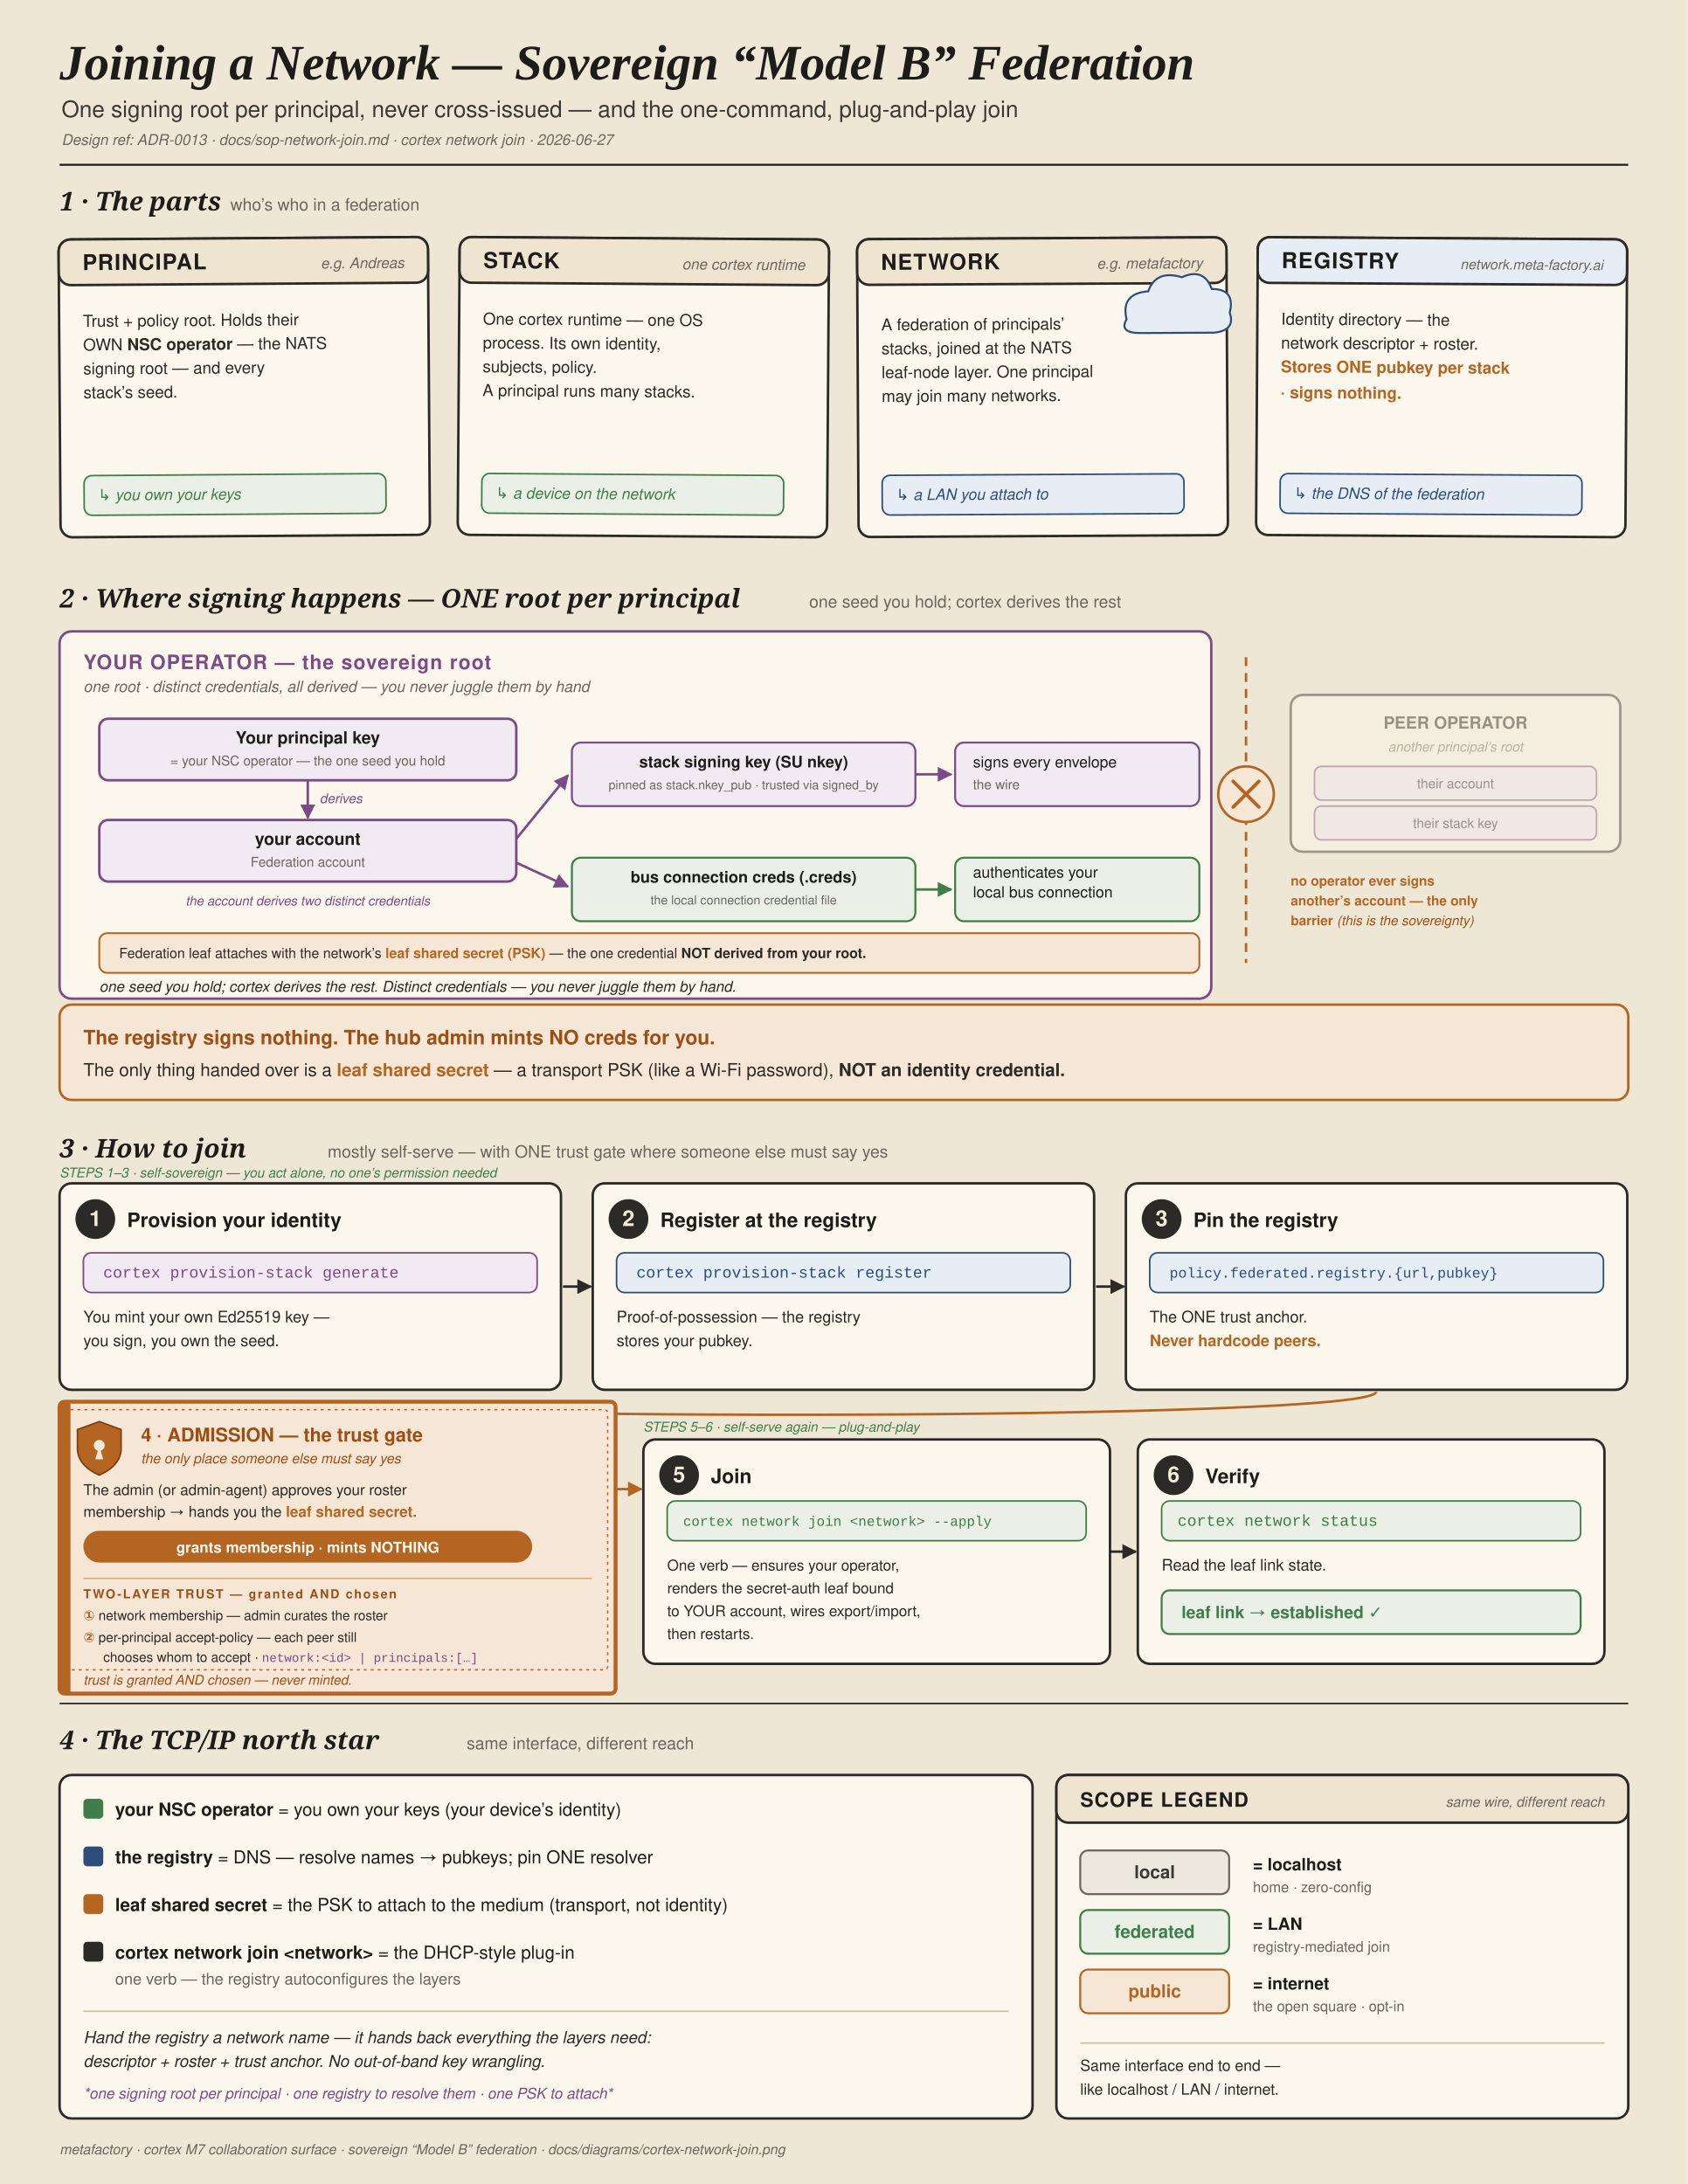
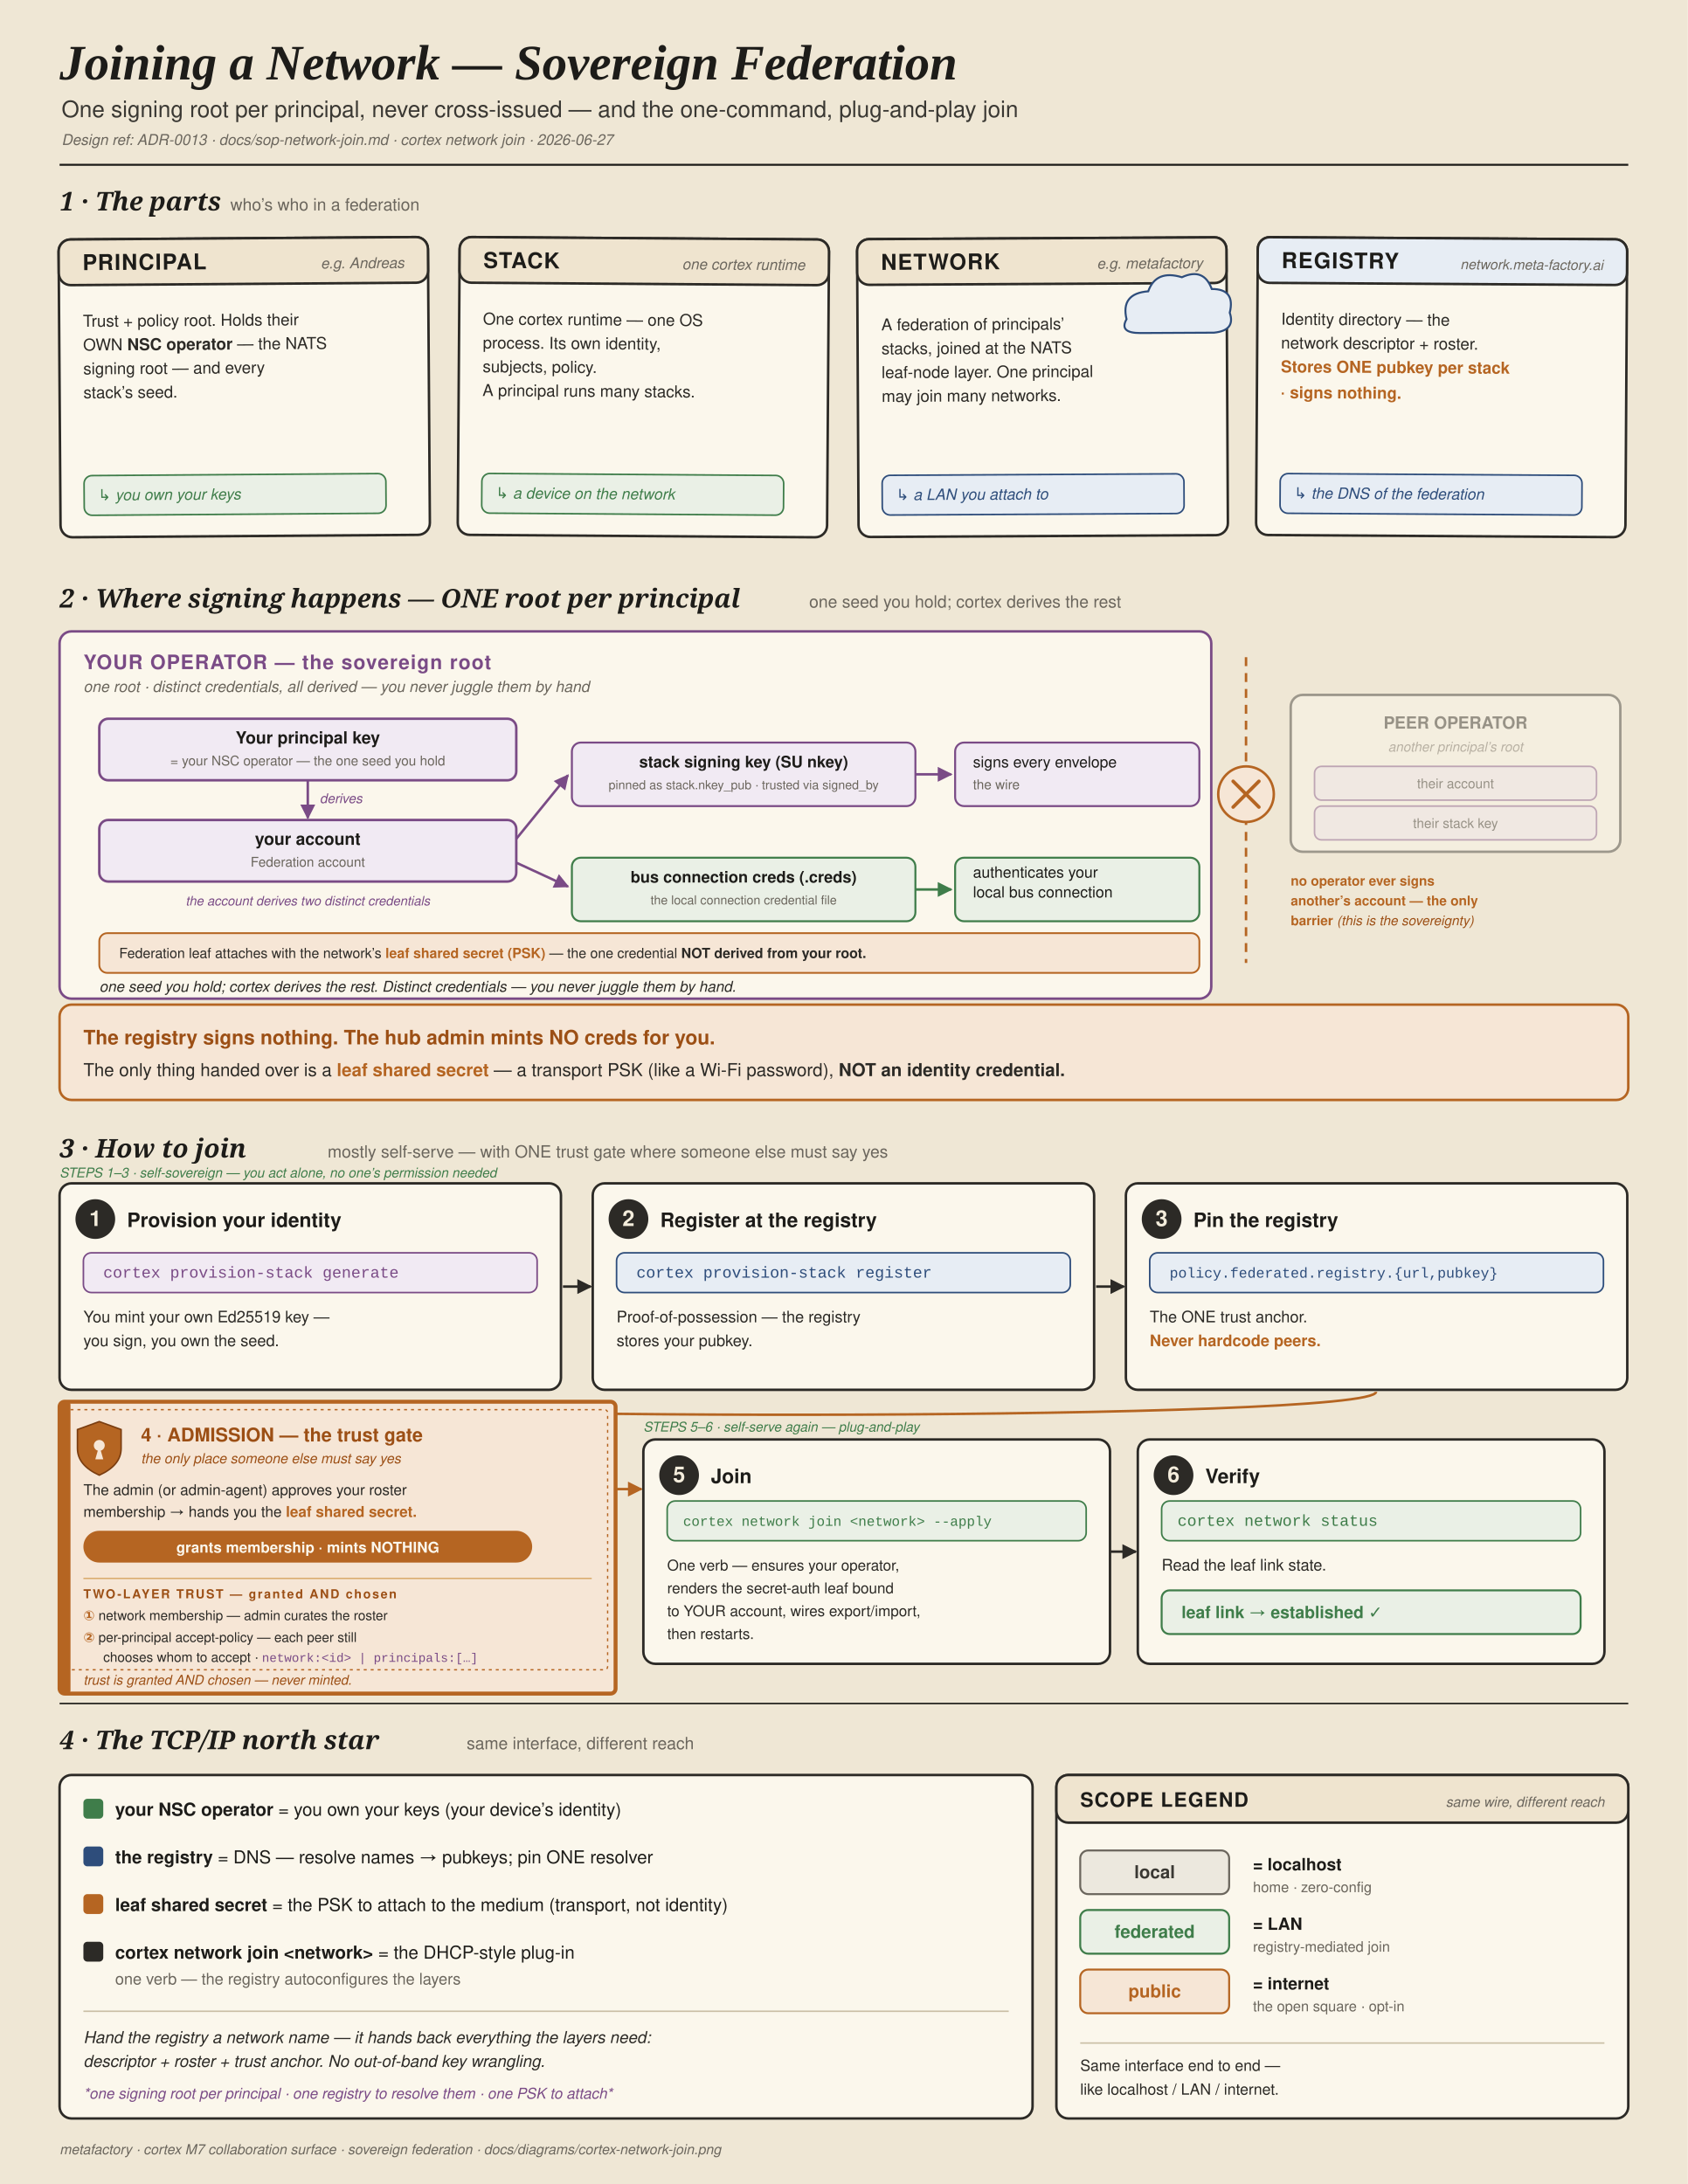
<svg xmlns="http://www.w3.org/2000/svg" viewBox="0 0 1700 2200" font-family="'Helvetica Neue', Helvetica, Arial, sans-serif">
  <defs>
    <marker id="arrow" viewBox="0 0 10 10" refX="9" refY="5" markerWidth="6" markerHeight="6" orient="auto-start-reverse">
      <path d="M 0 0 L 10 5 L 0 10 z" fill="#2c2a26" />
    </marker>
    <marker id="arrow-green" viewBox="0 0 10 10" refX="9" refY="5" markerWidth="6" markerHeight="6" orient="auto-start-reverse">
      <path d="M 0 0 L 10 5 L 0 10 z" fill="#3f7d4a" />
    </marker>
    <marker id="arrow-blue" viewBox="0 0 10 10" refX="9" refY="5" markerWidth="6" markerHeight="6" orient="auto-start-reverse">
      <path d="M 0 0 L 10 5 L 0 10 z" fill="#2e4d7b" />
    </marker>
    <marker id="arrow-plum" viewBox="0 0 10 10" refX="9" refY="5" markerWidth="6" markerHeight="6" orient="auto-start-reverse">
      <path d="M 0 0 L 10 5 L 0 10 z" fill="#7a4b86" />
    </marker>
    <marker id="arrow-orange" viewBox="0 0 10 10" refX="9" refY="5" markerWidth="6" markerHeight="6" orient="auto-start-reverse">
      <path d="M 0 0 L 10 5 L 0 10 z" fill="#b56522" />
    </marker>
  </defs>
  <rect width="1700" height="2200" fill="#EFE7D5" />
-   <text x="60" y="80" font-size="50" font-weight="700" fill="#1d1c19" font-style="italic" font-family="Georgia, 'Times New Roman', serif">Joining a Network — Sovereign “Model B” Federation</text>
+   <text x="60" y="80" font-size="50" font-weight="700" fill="#1d1c19" font-style="italic" font-family="Georgia, 'Times New Roman', serif">Joining a Network — Sovereign Federation</text>
  <text x="62" y="118" font-size="23" fill="#3a3833">One signing root per principal, never cross-issued — and the one-command, plug-and-play join</text>
  <text x="62" y="146" font-size="15" fill="#6b665d" font-style="italic">Design ref: ADR-0013  ·  docs/sop-network-join.md  ·  cortex network join  ·  2026-06-27</text>
  <line x1="60" y1="166" x2="1640" y2="166" stroke="#1d1c19" stroke-width="2" />
  <text x="60" y="212" font-size="26" font-weight="700" fill="#1d1c19" font-family="Georgia, serif" font-style="italic">1 · The parts</text>
  <text x="232" y="212" font-size="17" fill="#6b665d">who’s who in a federation</text>
  <g transform="rotate(-0.4 246 390)">
    <rect x="60" y="240" width="372" height="300" rx="12" fill="#FBF7EC" stroke="#2c2a26" stroke-width="2.5" />
    <rect x="60" y="240" width="372" height="46" rx="12" fill="#efe4cf" stroke="#2c2a26" stroke-width="2.5" />
    <text x="84" y="271" font-size="22" font-weight="700" fill="#1d1c19" letter-spacing="1">PRINCIPAL</text>
    <text x="408" y="271" font-size="15" fill="#6b665d" text-anchor="end" font-style="italic">e.g. Andreas</text>
    <text x="84" y="328" font-size="16.5" fill="#2c2a26">Trust + policy root. Holds their</text>
    <text x="84" y="352" font-size="16.5" fill="#2c2a26">OWN <tspan font-weight="700">NSC operator</tspan> — the NATS</text>
    <text x="84" y="376" font-size="16.5" fill="#2c2a26">signing root — and every</text>
    <text x="84" y="400" font-size="16.5" fill="#2c2a26">stack’s seed.</text>
    <rect x="84" y="478" width="304" height="40" rx="8" fill="#eaf0e6" stroke="#3f7d4a" stroke-width="1.6" />
    <text x="98" y="503" font-size="15.5" fill="#3f7d4a" font-style="italic">↳ you own your keys</text>
  </g>
  <g transform="rotate(0.4 648 390)">
    <rect x="462" y="240" width="372" height="300" rx="12" fill="#FBF7EC" stroke="#2c2a26" stroke-width="2.5" />
    <rect x="462" y="240" width="372" height="46" rx="12" fill="#efe4cf" stroke="#2c2a26" stroke-width="2.5" />
    <text x="486" y="271" font-size="22" font-weight="700" fill="#1d1c19" letter-spacing="1">STACK</text>
    <text x="810" y="271" font-size="15" fill="#6b665d" text-anchor="end" font-style="italic">one cortex runtime</text>
    <text x="486" y="328" font-size="16.5" fill="#2c2a26">One cortex runtime — one OS</text>
    <text x="486" y="352" font-size="16.5" fill="#2c2a26">process. Its own identity,</text>
    <text x="486" y="376" font-size="16.5" fill="#2c2a26">subjects, policy.</text>
    <text x="486" y="400" font-size="16.5" fill="#2c2a26">A principal runs many stacks.</text>
    <rect x="486" y="478" width="304" height="40" rx="8" fill="#eaf0e6" stroke="#3f7d4a" stroke-width="1.6" />
    <text x="500" y="503" font-size="15.5" fill="#3f7d4a" font-style="italic">↳ a device on the network</text>
  </g>
  <g transform="rotate(-0.3 1050 390)">
    <rect x="864" y="240" width="372" height="300" rx="12" fill="#FBF7EC" stroke="#2c2a26" stroke-width="2.5" />
    <rect x="864" y="240" width="372" height="46" rx="12" fill="#efe4cf" stroke="#2c2a26" stroke-width="2.5" />
    <text x="888" y="271" font-size="22" font-weight="700" fill="#1d1c19" letter-spacing="1">NETWORK</text>
    <text x="1212" y="271" font-size="15" fill="#6b665d" text-anchor="end" font-style="italic">e.g. metafactory</text>
    <g stroke="#2e4d7b" stroke-width="2" fill="#e7edf4">
      <path d="M 1135 322 q -6 -26 22 -28 q 8 -22 34 -14 q 22 -10 30 12 q 24 0 18 24 q 6 18 -16 20 l -74 0 q -22 0 -14 -14 z" />
    </g>
    <text x="888" y="332" font-size="16.5" fill="#2c2a26">A federation of principals’</text>
    <text x="888" y="356" font-size="16.5" fill="#2c2a26">stacks, joined at the NATS</text>
    <text x="888" y="380" font-size="16.5" fill="#2c2a26">leaf-node layer. One principal</text>
    <text x="888" y="404" font-size="16.5" fill="#2c2a26">may join many networks.</text>
    <rect x="888" y="478" width="304" height="40" rx="8" fill="#e7edf4" stroke="#2e4d7b" stroke-width="1.6" />
    <text x="902" y="503" font-size="15.5" fill="#2e4d7b" font-style="italic">↳ a LAN you attach to</text>
  </g>
  <g transform="rotate(0.35 1452 390)">
    <rect x="1266" y="240" width="372" height="300" rx="12" fill="#FBF7EC" stroke="#2c2a26" stroke-width="2.5" />
    <rect x="1266" y="240" width="372" height="46" rx="12" fill="#e7edf4" stroke="#2c2a26" stroke-width="2.5" />
    <text x="1290" y="271" font-size="22" font-weight="700" fill="#1d1c19" letter-spacing="1">REGISTRY</text>
    <text x="1614" y="271" font-size="14" fill="#6b665d" text-anchor="end" font-style="italic">network.meta-factory.ai</text>
    <text x="1290" y="328" font-size="16.5" fill="#2c2a26">Identity directory — the</text>
    <text x="1290" y="352" font-size="16.5" fill="#2c2a26">network descriptor + roster.</text>
    <text x="1290" y="376" font-size="16.5" fill="#b56522" font-weight="700">Stores ONE pubkey per stack</text>
    <text x="1290" y="402" font-size="16.5" fill="#b56522" font-weight="700">· signs nothing.</text>
    <rect x="1290" y="478" width="304" height="40" rx="8" fill="#e7edf4" stroke="#2e4d7b" stroke-width="1.6" />
    <text x="1304" y="503" font-size="15.5" fill="#2e4d7b" font-style="italic">↳ the DNS of the federation</text>
  </g>
  <text x="60" y="612" font-size="26" font-weight="700" fill="#1d1c19" font-family="Georgia, serif" font-style="italic">2 · Where signing happens — ONE root per principal</text>
  <text x="815" y="612" font-size="17" fill="#6b665d">one seed you hold; cortex derives the rest</text>
  <rect x="60" y="636" width="1160" height="370" rx="12" fill="#FBF7EC" stroke="#7a4b86" stroke-width="2.5" />
  <text x="84" y="674" font-size="20" font-weight="700" fill="#7a4b86" letter-spacing="1">YOUR OPERATOR — the sovereign root</text>
  <text x="84" y="697" font-size="15.5" fill="#6b665d" font-style="italic">one root · distinct credentials, all derived — you never juggle them by hand</text>
  <rect x="100" y="724" width="420" height="62" rx="9" fill="#f1eaf3" stroke="#7a4b86" stroke-width="2.5" />
  <text x="310" y="749" font-size="17" font-weight="700" fill="#1d1c19" text-anchor="middle">Your principal key</text>
  <text x="310" y="771" font-size="13.5" fill="#6b665d" text-anchor="middle">= your NSC operator — the one seed you hold</text>
  <line x1="310" y1="786" x2="310" y2="824" stroke="#7a4b86" stroke-width="2.5" marker-end="url(#arrow-plum)" />
  <text x="322" y="809" font-size="13.5" fill="#7a4b86" font-style="italic">derives</text>
  <rect x="100" y="826" width="420" height="62" rx="9" fill="#f1eaf3" stroke="#7a4b86" stroke-width="2.5" />
  <text x="310" y="851" font-size="17" font-weight="700" fill="#1d1c19" text-anchor="middle">your account</text>
  <text x="310" y="873" font-size="13.5" fill="#6b665d" text-anchor="middle">Federation account</text>
  <text x="310" y="912" font-size="13" fill="#7a4b86" text-anchor="middle" font-style="italic">the account derives two distinct credentials</text>
  <line x1="520" y1="845" x2="572" y2="781" stroke="#7a4b86" stroke-width="2.5" marker-end="url(#arrow-plum)" />
  <line x1="520" y1="869" x2="572" y2="893" stroke="#7a4b86" stroke-width="2.5" marker-end="url(#arrow-plum)" />
  <rect x="576" y="748" width="346" height="64" rx="9" fill="#f1eaf3" stroke="#7a4b86" stroke-width="2" />
  <text x="749" y="773" font-size="16" font-weight="700" fill="#1d1c19" text-anchor="middle">stack signing key (SU nkey)</text>
  <text x="749" y="795" font-size="12.5" fill="#6b665d" text-anchor="middle">pinned as stack.nkey_pub · trusted via signed_by</text>
  <rect x="576" y="864" width="346" height="64" rx="9" fill="#eaf0e6" stroke="#3f7d4a" stroke-width="2" />
  <text x="749" y="889" font-size="16" font-weight="700" fill="#1d1c19" text-anchor="middle">bus connection creds (.creds)</text>
  <text x="749" y="911" font-size="12.5" fill="#6b665d" text-anchor="middle">the local connection credential file</text>
  <line x1="922" y1="780" x2="958" y2="780" stroke="#7a4b86" stroke-width="2.5" marker-end="url(#arrow-plum)" />
  <line x1="922" y1="896" x2="958" y2="896" stroke="#3f7d4a" stroke-width="2.5" marker-end="url(#arrow-green)" />
  <rect x="962" y="748" width="246" height="64" rx="9" fill="#f1eaf3" stroke="#7a4b86" stroke-width="2" />
  <text x="980" y="773" font-size="15.5" fill="#1d1c19">signs every envelope</text>
  <text x="980" y="795" font-size="13.5" fill="#6b665d">the wire</text>
  <rect x="962" y="864" width="246" height="64" rx="9" fill="#eaf0e6" stroke="#3f7d4a" stroke-width="2" />
  <text x="980" y="884" font-size="15.5" fill="#1d1c19">authenticates your</text>
  <text x="980" y="904" font-size="15.5" fill="#1d1c19">local bus connection</text>
  <rect x="100" y="940" width="1108" height="40" rx="8" fill="#f6e6d6" stroke="#b56522" stroke-width="1.8" />
  <text x="120" y="965" font-size="14" fill="#2c2a26">Federation leaf attaches with the network’s <tspan font-weight="700" fill="#b56522">leaf shared secret (PSK)</tspan> — the one credential <tspan font-weight="700">NOT derived from your root.</tspan>
  </text>
  <text x="100" y="999" font-size="15" fill="#2c2a26" font-style="italic">one seed you hold; cortex derives the rest. Distinct credentials — you never juggle them by hand.</text>
  <line x1="1255" y1="662" x2="1255" y2="970" stroke="#b56522" stroke-width="2.5" stroke-dasharray="9 7" />
  <circle cx="1255" cy="800" r="28" fill="#f6e6d6" stroke="#b56522" stroke-width="2.5" />
  <path d="M 1242 787 L 1268 813 M 1268 787 L 1242 813" stroke="#b56522" stroke-width="3.5" stroke-linecap="round" />
  <g opacity="0.42">
    <rect x="1300" y="700" width="332" height="158" rx="12" fill="#FBF7EC" stroke="#2c2a26" stroke-width="2.5" />
    <text x="1466" y="734" font-size="17" font-weight="700" fill="#1d1c19" text-anchor="middle">PEER OPERATOR</text>
    <text x="1466" y="757" font-size="13.5" fill="#6b665d" text-anchor="middle" font-style="italic">another principal’s root</text>
    <rect x="1324" y="772" width="284" height="34" rx="7" fill="#f1eaf3" stroke="#7a4b86" stroke-width="1.6" />
    <text x="1466" y="794" font-size="13.5" fill="#1d1c19" text-anchor="middle">their account</text>
    <rect x="1324" y="812" width="284" height="34" rx="7" fill="#f1eaf3" stroke="#7a4b86" stroke-width="1.6" />
    <text x="1466" y="834" font-size="13.5" fill="#1d1c19" text-anchor="middle">their stack key</text>
  </g>
  <text x="1300" y="892" font-size="13.5" font-weight="700" fill="#b56522">no operator ever signs</text>
  <text x="1300" y="912" font-size="13.5" font-weight="700" fill="#b56522">another’s account — the only</text>
  <text x="1300" y="932" font-size="13.5" font-weight="700" fill="#b56522">barrier <tspan font-weight="400" font-style="italic" fill="#9c4f15">(this is the sovereignty)</tspan>
  </text>
  <rect x="60" y="1012" width="1580" height="96" rx="12" fill="#f6e6d6" stroke="#b56522" stroke-width="2.5" />
  <text x="84" y="1052" font-size="20" font-weight="700" fill="#9c4f15">The registry signs nothing.  The hub admin mints NO creds for you.</text>
  <text x="84" y="1084" font-size="18" fill="#2c2a26">The only thing handed over is a <tspan font-weight="700" fill="#b56522">leaf shared secret</tspan> — a transport PSK (like a Wi-Fi password), <tspan font-weight="700">NOT an identity credential.</tspan>
  </text>
  <text x="60" y="1166" font-size="26" font-weight="700" fill="#1d1c19" font-family="Georgia, serif" font-style="italic">3 · How to join</text>
  <text x="330" y="1166" font-size="17" fill="#6b665d">mostly self-serve — with ONE trust gate where someone else must say yes</text>
  <text x="60" y="1186" font-size="13.5" fill="#3f7d4a" font-style="italic">STEPS 1–3 · self-sovereign — you act alone, no one’s permission needed</text>
  <rect x="60" y="1192" width="505" height="208" rx="12" fill="#FBF7EC" stroke="#2c2a26" stroke-width="2.5" />
  <circle cx="96" cy="1228" r="20" fill="#2c2a26" />
  <text x="96" y="1235" font-size="22" font-weight="700" fill="#f4eddc" text-anchor="middle">1</text>
  <text x="128" y="1236" font-size="20" font-weight="700" fill="#1d1c19">Provision your identity</text>
  <rect x="84" y="1262" width="457" height="40" rx="8" fill="#f1eaf3" stroke="#7a4b86" stroke-width="1.6" />
  <text x="104" y="1287" font-size="16" fill="#7a4b86" font-family="'Courier New', monospace">cortex provision-stack generate</text>
  <text x="84" y="1332" font-size="16" fill="#2c2a26">You mint your own Ed25519 key —</text>
  <text x="84" y="1356" font-size="16" fill="#2c2a26">you sign, you own the seed.</text>
  <rect x="597" y="1192" width="505" height="208" rx="12" fill="#FBF7EC" stroke="#2c2a26" stroke-width="2.5" />
  <circle cx="633" cy="1228" r="20" fill="#2c2a26" />
  <text x="633" y="1235" font-size="22" font-weight="700" fill="#f4eddc" text-anchor="middle">2</text>
  <text x="665" y="1236" font-size="20" font-weight="700" fill="#1d1c19">Register at the registry</text>
  <rect x="621" y="1262" width="457" height="40" rx="8" fill="#e7edf4" stroke="#2e4d7b" stroke-width="1.6" />
  <text x="641" y="1287" font-size="16" fill="#2e4d7b" font-family="'Courier New', monospace">cortex provision-stack register</text>
  <text x="621" y="1332" font-size="16" fill="#2c2a26">Proof-of-possession — the registry</text>
  <text x="621" y="1356" font-size="16" fill="#2c2a26">stores your pubkey.</text>
  <rect x="1134" y="1192" width="505" height="208" rx="12" fill="#FBF7EC" stroke="#2c2a26" stroke-width="2.5" />
  <circle cx="1170" cy="1228" r="20" fill="#2c2a26" />
  <text x="1170" y="1235" font-size="22" font-weight="700" fill="#f4eddc" text-anchor="middle">3</text>
  <text x="1202" y="1236" font-size="20" font-weight="700" fill="#1d1c19">Pin the registry</text>
  <rect x="1158" y="1262" width="457" height="40" rx="8" fill="#e7edf4" stroke="#2e4d7b" stroke-width="1.6" />
  <text x="1178" y="1287" font-size="14.5" fill="#2e4d7b" font-family="'Courier New', monospace">policy.federated.registry.{url,pubkey}</text>
  <text x="1158" y="1332" font-size="16" fill="#2c2a26">The ONE trust anchor.</text>
  <text x="1158" y="1356" font-size="16" fill="#b56522" font-weight="700">Never hardcode peers.</text>
  <line x1="567" y1="1296" x2="595" y2="1296" stroke="#2c2a26" stroke-width="2.5" marker-end="url(#arrow)" />
  <line x1="1104" y1="1296" x2="1132" y2="1296" stroke="#2c2a26" stroke-width="2.5" marker-end="url(#arrow)" />
  <path d="M 1386 1402 C 1386 1432, 340 1430, 340 1412" fill="none" stroke="#b56522" stroke-width="2.5" marker-end="url(#arrow-orange)" />
  <rect x="60" y="1412" width="560" height="294" rx="5" fill="#f6e6d6" stroke="#b56522" stroke-width="4" />
  <rect x="68" y="1420" width="544" height="262" rx="3" fill="none" stroke="#b56522" stroke-width="1.3" stroke-dasharray="3 4" />
  <rect x="60" y="1412" width="11" height="294" rx="3" fill="#b56522" />
  <path d="M 100 1432 L 122 1440 L 122 1459 Q 122 1476 100 1486 Q 78 1476 78 1459 L 78 1440 Z" fill="#b56522" stroke="#7a3d10" stroke-width="1.5" />
  <circle cx="100" cy="1456" r="5.5" fill="#f6e6d6" />
  <path d="M 100 1456 L 96 1470 L 104 1470 Z" fill="#f6e6d6" />
  <text x="142" y="1452" font-size="19" font-weight="700" fill="#9c4f15">4 · ADMISSION — the trust gate</text>
  <text x="142" y="1474" font-size="14" fill="#9c4f15" font-style="italic">the only place someone else must say yes</text>
  <text x="84" y="1506" font-size="15" fill="#2c2a26">The admin (or admin-agent) approves your roster</text>
  <text x="84" y="1528" font-size="15" fill="#2c2a26">membership → hands you the <tspan font-weight="700" fill="#b56522">leaf shared secret.</tspan>
  </text>
  <rect x="84" y="1542" width="452" height="32" rx="16" fill="#b56522" />
  <text x="310" y="1564" font-size="15" font-weight="700" fill="#FBF7EC" text-anchor="middle">grants membership · mints NOTHING</text>
  <line x1="84" y1="1590" x2="596" y2="1590" stroke="#d8a868" stroke-width="1.3" />
  <text x="84" y="1610" font-size="12.5" font-weight="700" fill="#9c4f15" letter-spacing="1.5">TWO-LAYER TRUST — granted AND chosen</text>
  <text x="84" y="1632" font-size="13.5" fill="#2c2a26">
    <tspan font-weight="700" fill="#b56522">①</tspan> network membership — admin curates the roster</text>
  <text x="84" y="1654" font-size="13.5" fill="#2c2a26">
    <tspan font-weight="700" fill="#b56522">②</tspan> per-principal accept-policy — each peer still</text>
  <text x="104" y="1674" font-size="13.5" fill="#2c2a26">chooses whom to accept · <tspan font-family="'Courier New', monospace" font-size="12.5" fill="#7a4b86">network:&lt;id&gt; | principals:[…]</tspan>
  </text>
  <text x="84" y="1697" font-size="13.5" fill="#9c4f15" font-style="italic">trust is granted AND chosen — never minted.</text>
  <line x1="620" y1="1500" x2="646" y2="1500" stroke="#b56522" stroke-width="2.5" marker-end="url(#arrow-orange)" />
  <text x="648" y="1442" font-size="13.5" fill="#3f7d4a" font-style="italic">STEPS 5–6 · self-serve again — plug-and-play</text>
  <rect x="648" y="1450" width="470" height="226" rx="12" fill="#FBF7EC" stroke="#2c2a26" stroke-width="2.5" />
  <circle cx="684" cy="1486" r="20" fill="#2c2a26" />
  <text x="684" y="1493" font-size="22" font-weight="700" fill="#f4eddc" text-anchor="middle">5</text>
  <text x="716" y="1494" font-size="20" font-weight="700" fill="#1d1c19">Join</text>
  <rect x="672" y="1512" width="422" height="40" rx="8" fill="#eaf0e6" stroke="#3f7d4a" stroke-width="1.6" />
  <text x="688" y="1537" font-size="14" fill="#3f7d4a" font-family="'Courier New', monospace">cortex network join &lt;network&gt; --apply</text>
  <text x="672" y="1582" font-size="15" fill="#2c2a26">One verb — ensures your operator,</text>
  <text x="672" y="1605" font-size="15" fill="#2c2a26">renders the secret-auth leaf bound</text>
  <text x="672" y="1628" font-size="15" fill="#2c2a26">to YOUR account, wires export/import,</text>
  <text x="672" y="1651" font-size="15" fill="#2c2a26">then restarts.</text>
  <line x1="1118" y1="1563" x2="1144" y2="1563" stroke="#2c2a26" stroke-width="2.5" marker-end="url(#arrow)" />
  <rect x="1146" y="1450" width="470" height="226" rx="12" fill="#FBF7EC" stroke="#2c2a26" stroke-width="2.5" />
  <circle cx="1182" cy="1486" r="20" fill="#2c2a26" />
  <text x="1182" y="1493" font-size="22" font-weight="700" fill="#f4eddc" text-anchor="middle">6</text>
  <text x="1214" y="1494" font-size="20" font-weight="700" fill="#1d1c19">Verify</text>
  <rect x="1170" y="1512" width="422" height="40" rx="8" fill="#eaf0e6" stroke="#3f7d4a" stroke-width="1.6" />
  <text x="1186" y="1537" font-size="16" fill="#3f7d4a" font-family="'Courier New', monospace">cortex network status</text>
  <text x="1170" y="1582" font-size="16" fill="#2c2a26">Read the leaf link state.</text>
  <rect x="1170" y="1602" width="422" height="44" rx="8" fill="#eaf0e6" stroke="#3f7d4a" stroke-width="2" />
  <text x="1190" y="1630" font-size="17" fill="#3f7d4a" font-weight="700">leaf link → established  ✓</text>
  <line x1="60" y1="1716" x2="1640" y2="1716" stroke="#1d1c19" stroke-width="1.5" />
  <text x="60" y="1762" font-size="26" font-weight="700" fill="#1d1c19" font-family="Georgia, serif" font-style="italic">4 · The TCP/IP north star</text>
  <text x="470" y="1762" font-size="17" fill="#6b665d">same interface, different reach</text>
  <rect x="60" y="1788" width="980" height="346" rx="12" fill="#FBF7EC" stroke="#2c2a26" stroke-width="2.5" />
  <rect x="84" y="1812" width="20" height="20" rx="4" fill="#3f7d4a" />
  <text x="116" y="1829" font-size="18" fill="#1d1c19">
    <tspan font-weight="700">your NSC operator</tspan>  =  you own your keys (your device’s identity)</text>
  <rect x="84" y="1860" width="20" height="20" rx="4" fill="#2e4d7b" />
  <text x="116" y="1877" font-size="18" fill="#1d1c19">
    <tspan font-weight="700">the registry</tspan>  =  DNS — resolve names → pubkeys; pin ONE resolver</text>
  <rect x="84" y="1908" width="20" height="20" rx="4" fill="#b56522" />
  <text x="116" y="1925" font-size="18" fill="#1d1c19">
    <tspan font-weight="700">leaf shared secret</tspan>  =  the PSK to attach to the medium (transport, not identity)</text>
  <rect x="84" y="1956" width="20" height="20" rx="4" fill="#2c2a26" />
  <text x="116" y="1973" font-size="18" fill="#1d1c19">
    <tspan font-weight="700">cortex network join &lt;network&gt;</tspan>  =  the DHCP-style plug-in</text>
  <text x="116" y="1999" font-size="16" fill="#6b665d">one verb — the registry autoconfigures the layers</text>
  <line x1="84" y1="2026" x2="1016" y2="2026" stroke="#cabfa6" stroke-width="1.5" />
  <text x="84" y="2058" font-size="16.5" fill="#2c2a26" font-style="italic">Hand the registry a network name — it hands back everything the layers need:</text>
  <text x="84" y="2082" font-size="16.5" fill="#2c2a26" font-style="italic">descriptor + roster + trust anchor. No out-of-band key wrangling.</text>
  <text x="84" y="2114" font-size="15" fill="#7a4b86" font-style="italic">*one signing root per principal · one registry to resolve them · one PSK to attach*</text>
  <rect x="1064" y="1788" width="576" height="346" rx="12" fill="#FBF7EC" stroke="#2c2a26" stroke-width="2.5" />
  <rect x="1064" y="1788" width="576" height="48" rx="12" fill="#efe4cf" stroke="#2c2a26" stroke-width="2.5" />
  <text x="1088" y="1820" font-size="20" font-weight="700" fill="#1d1c19" letter-spacing="1">SCOPE LEGEND</text>
  <text x="1616" y="1820" font-size="14" fill="#6b665d" text-anchor="end" font-style="italic">same wire, different reach</text>
  <rect x="1088" y="1864" width="150" height="44" rx="8" fill="#ece8de" stroke="#6b665d" stroke-width="2" />
  <text x="1163" y="1892" font-size="18" font-weight="700" fill="#3a3833" text-anchor="middle">local</text>
  <text x="1262" y="1884" font-size="17" font-weight="700" fill="#1d1c19">= localhost</text>
  <text x="1262" y="1906" font-size="14.5" fill="#6b665d">home · zero-config</text>
  <rect x="1088" y="1924" width="150" height="44" rx="8" fill="#eaf0e6" stroke="#3f7d4a" stroke-width="2" />
  <text x="1163" y="1952" font-size="18" font-weight="700" fill="#3f7d4a" text-anchor="middle">federated</text>
  <text x="1262" y="1944" font-size="17" font-weight="700" fill="#1d1c19">= LAN</text>
  <text x="1262" y="1966" font-size="14.5" fill="#6b665d">registry-mediated join</text>
  <rect x="1088" y="1984" width="150" height="44" rx="8" fill="#f6e6d6" stroke="#b56522" stroke-width="2" />
  <text x="1163" y="2012" font-size="18" font-weight="700" fill="#b56522" text-anchor="middle">public</text>
  <text x="1262" y="2004" font-size="17" font-weight="700" fill="#1d1c19">= internet</text>
  <text x="1262" y="2026" font-size="14.5" fill="#6b665d">the open square · opt-in</text>
  <line x1="1088" y1="2058" x2="1616" y2="2058" stroke="#cabfa6" stroke-width="1.5" />
  <text x="1088" y="2086" font-size="15.5" fill="#2c2a26">Same interface end to end —</text>
  <text x="1088" y="2110" font-size="15.5" fill="#2c2a26">like localhost / LAN / internet.</text>
-   <text x="60" y="2170" font-size="14" fill="#6b665d" font-style="italic">metafactory  ·  cortex M7 collaboration surface  ·  sovereign “Model B” federation  ·  docs/diagrams/cortex-network-join.png</text>
+   <text x="60" y="2170" font-size="14" fill="#6b665d" font-style="italic">metafactory  ·  cortex M7 collaboration surface  ·  sovereign federation  ·  docs/diagrams/cortex-network-join.png</text>
</svg>
